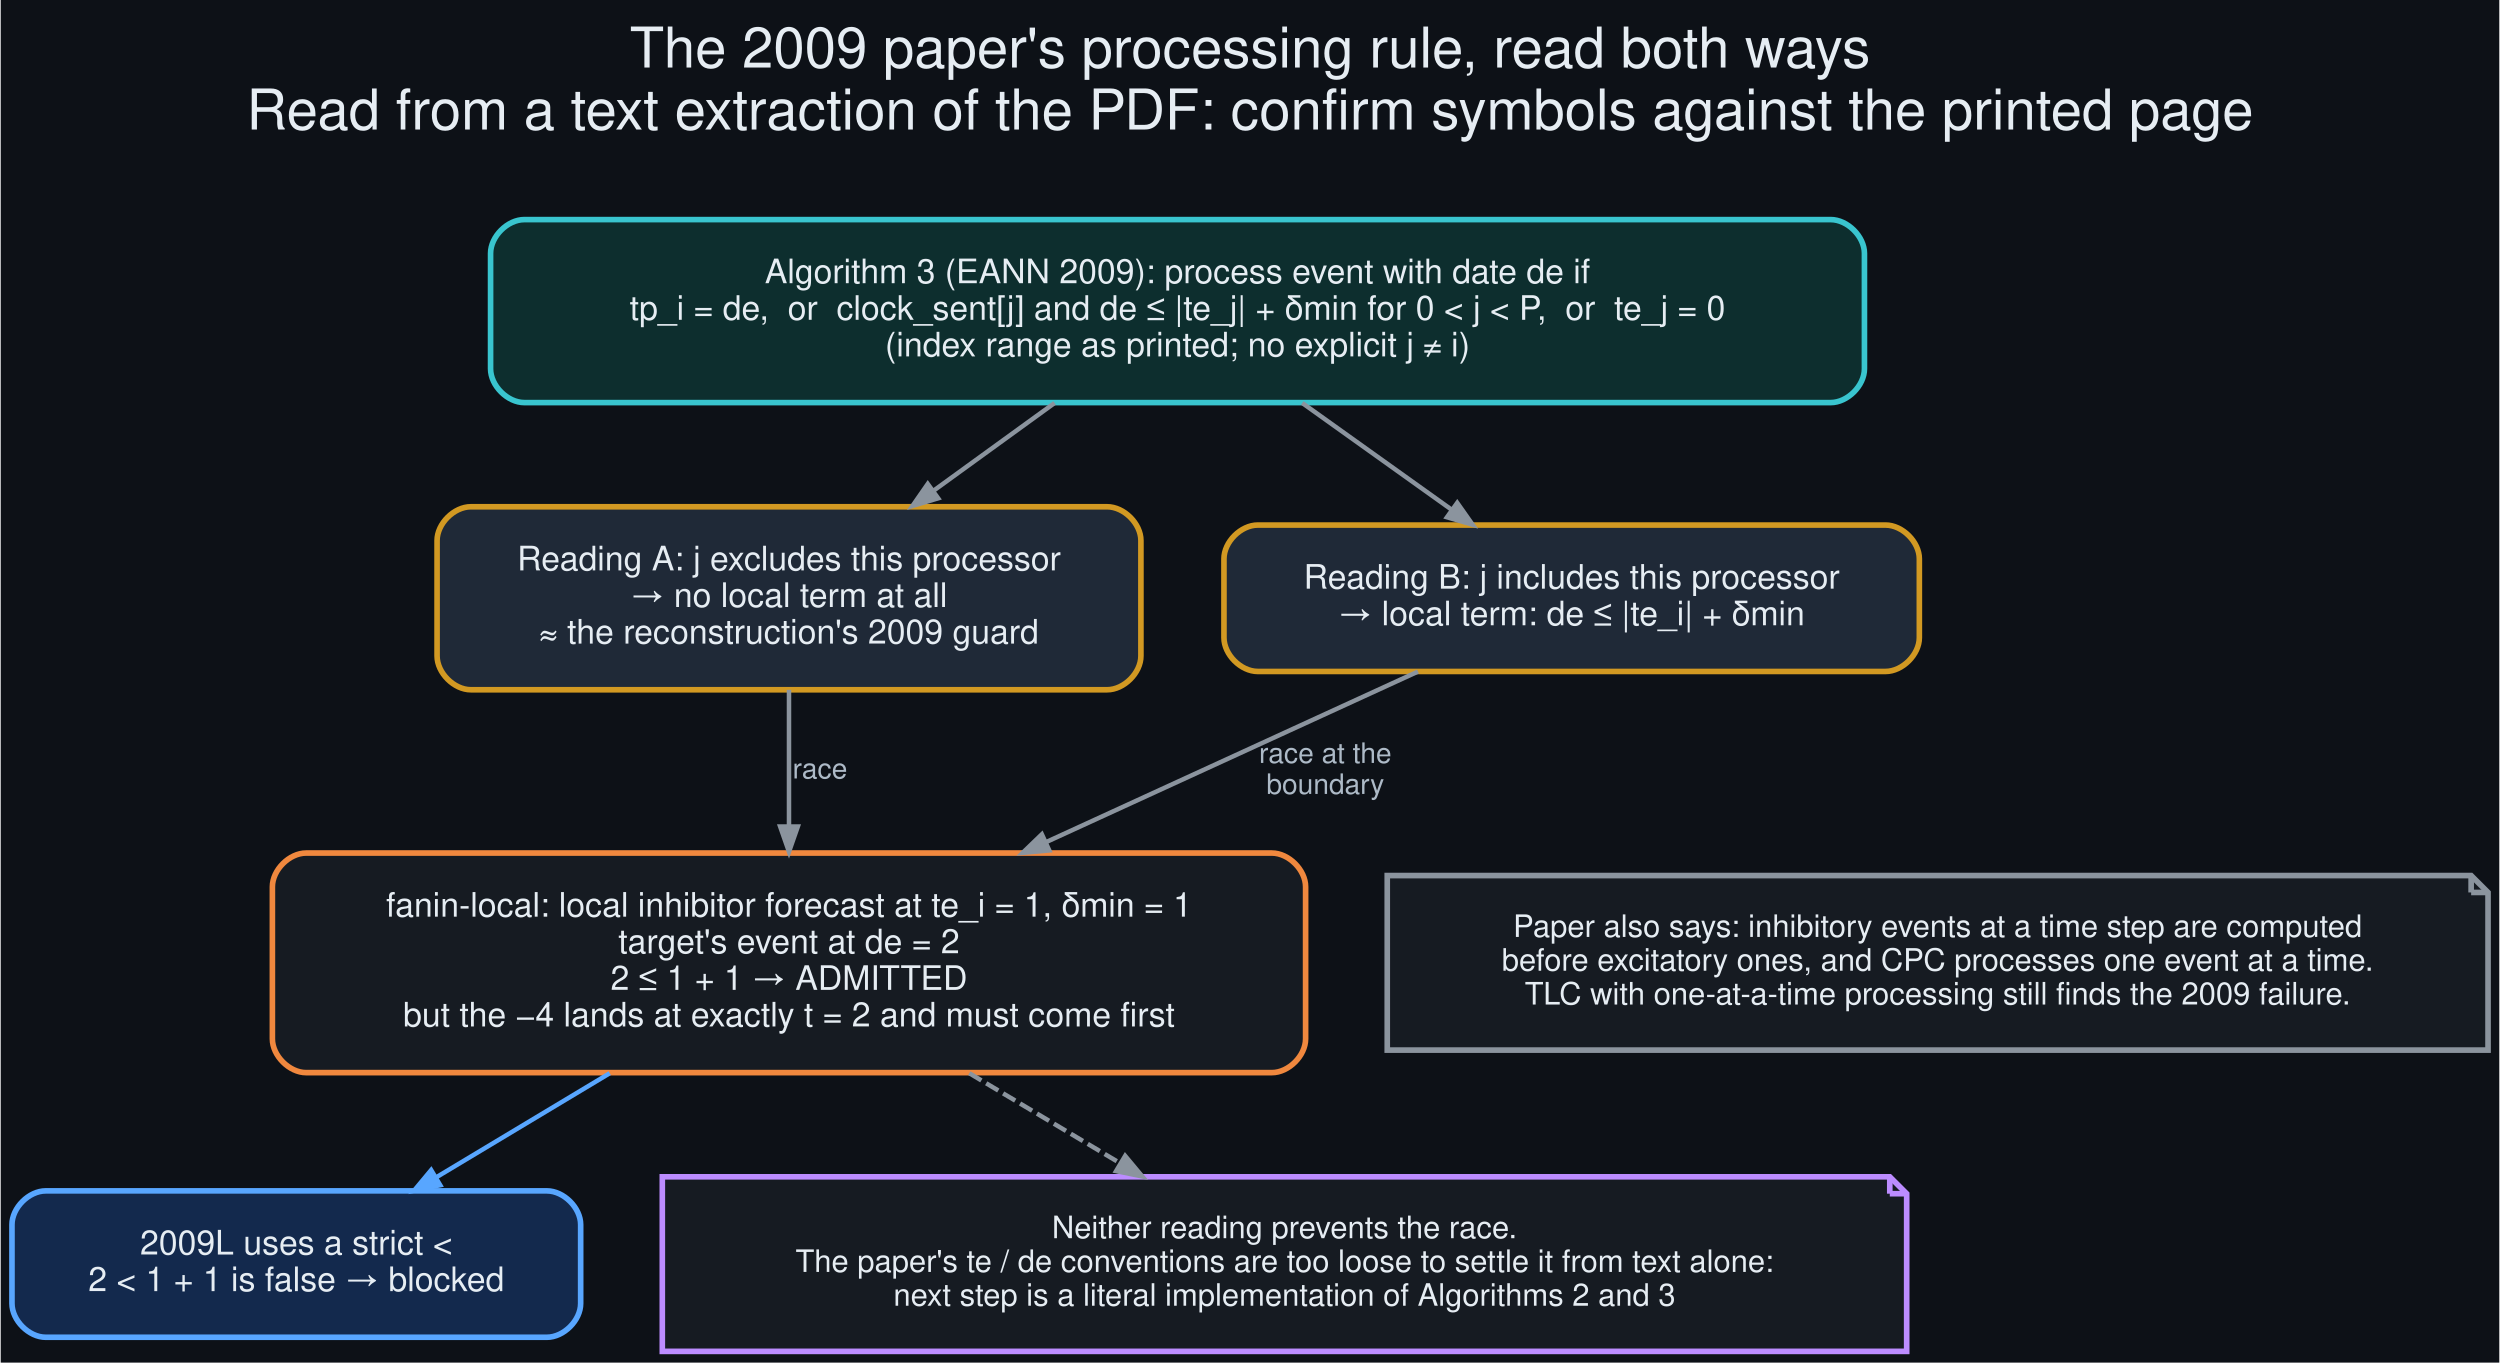
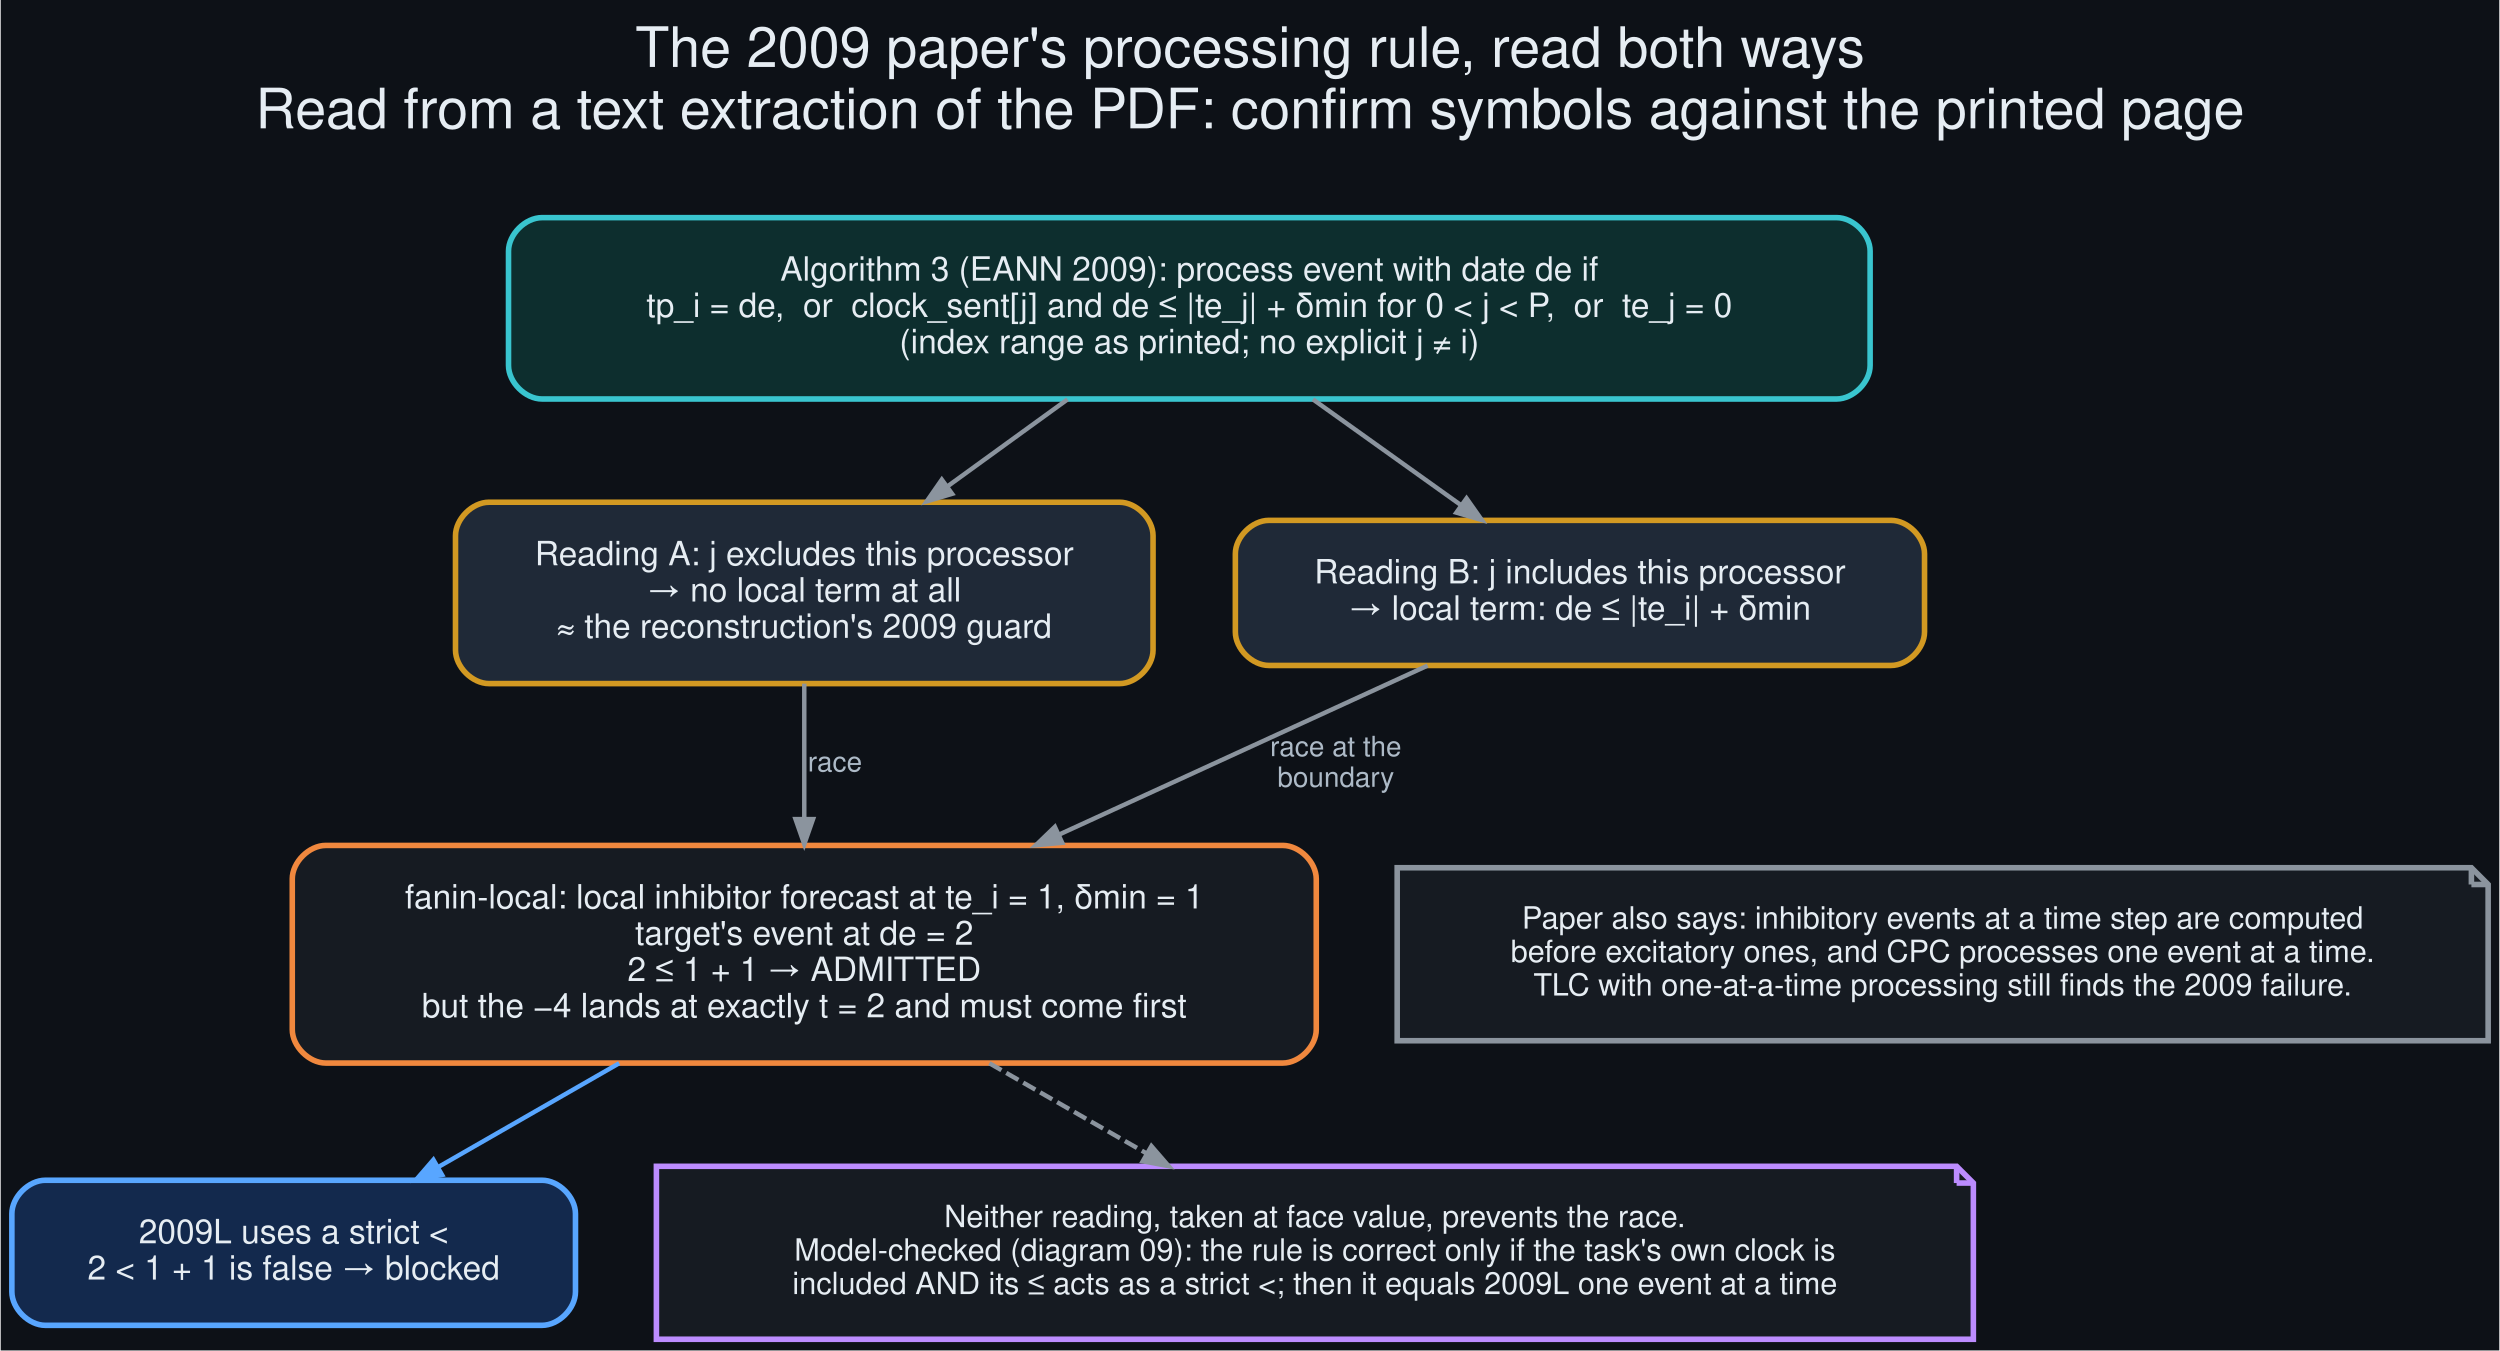
- <svg xmlns="http://www.w3.org/2000/svg" width="888pt" height="484pt" viewBox="0.00 0.00 887.50 484.00">
+ <svg xmlns="http://www.w3.org/2000/svg" width="896pt" height="484pt" viewBox="0.00 0.00 895.50 484.00">
  <g id="graph0" class="graph" transform="scale(1 1) rotate(0) translate(4 480)">
-     <polygon fill="#0d1117" stroke="transparent" points="-4,4 -4,-480 883.5,-480 883.5,4 -4,4" />
-     <text text-anchor="middle" x="439.75" y="-456" font-family="Helvetica,sans-Serif" font-size="20.00" fill="#e6edf3">The 2009 paper's processing rule, read both ways</text>
-     <text text-anchor="middle" x="439.75" y="-434" font-family="Helvetica,sans-Serif" font-size="20.00" fill="#e6edf3">Read from a text extraction of the PDF: confirm symbols against the printed page</text>
-     <text text-anchor="middle" x="439.75" y="-412" font-family="Helvetica,sans-Serif" font-size="20.00" fill="#e6edf3"> </text>
+     <polygon fill="#0d1117" stroke="transparent" points="-4,4 -4,-480 891.5,-480 891.5,4 -4,4" />
+     <text text-anchor="middle" x="443.75" y="-456" font-family="Helvetica,sans-Serif" font-size="20.00" fill="#e6edf3">The 2009 paper's processing rule, read both ways</text>
+     <text text-anchor="middle" x="443.75" y="-434" font-family="Helvetica,sans-Serif" font-size="20.00" fill="#e6edf3">Read from a text extraction of the PDF: confirm symbols against the printed page</text>
+     <text text-anchor="middle" x="443.75" y="-412" font-family="Helvetica,sans-Serif" font-size="20.00" fill="#e6edf3"> </text>
    <g id="node1" class="node">
-       <path fill="#0d2e2e" stroke="#39c5cf" stroke-width="2" d="M646,-402C646,-402 182,-402 182,-402 176,-402 170,-396 170,-390 170,-390 170,-349 170,-349 170,-343 176,-337 182,-337 182,-337 646,-337 646,-337 652,-337 658,-343 658,-349 658,-349 658,-390 658,-390 658,-396 652,-402 646,-402" />
-       <text text-anchor="middle" x="414" y="-379.4" font-family="Helvetica,sans-Serif" font-size="12.00" fill="#e6edf3">Algorithm 3 (EANN 2009): process event with date de if</text>
-       <text text-anchor="middle" x="414" y="-366.4" font-family="Helvetica,sans-Serif" font-size="12.00" fill="#e6edf3">tp_i = de,  or  clock_sent[j] and de ≤ |te_j| + δmin for 0 &lt; j &lt; P,  or  te_j = 0</text>
-       <text text-anchor="middle" x="414" y="-353.4" font-family="Helvetica,sans-Serif" font-size="12.00" fill="#e6edf3">(index range as printed; no explicit j ≠ i)</text>
+       <path fill="#0d2e2e" stroke="#39c5cf" stroke-width="2" d="M654,-402C654,-402 190,-402 190,-402 184,-402 178,-396 178,-390 178,-390 178,-349 178,-349 178,-343 184,-337 190,-337 190,-337 654,-337 654,-337 660,-337 666,-343 666,-349 666,-349 666,-390 666,-390 666,-396 660,-402 654,-402" />
+       <text text-anchor="middle" x="422" y="-379.4" font-family="Helvetica,sans-Serif" font-size="12.00" fill="#e6edf3">Algorithm 3 (EANN 2009): process event with date de if</text>
+       <text text-anchor="middle" x="422" y="-366.4" font-family="Helvetica,sans-Serif" font-size="12.00" fill="#e6edf3">tp_i = de,  or  clock_sent[j] and de ≤ |te_j| + δmin for 0 &lt; j &lt; P,  or  te_j = 0</text>
+       <text text-anchor="middle" x="422" y="-353.4" font-family="Helvetica,sans-Serif" font-size="12.00" fill="#e6edf3">(index range as printed; no explicit j ≠ i)</text>
    </g>
    <g id="node2" class="node">
-       <path fill="#1f2937" stroke="#d29922" stroke-width="2" d="M389,-300C389,-300 163,-300 163,-300 157,-300 151,-294 151,-288 151,-288 151,-247 151,-247 151,-241 157,-235 163,-235 163,-235 389,-235 389,-235 395,-235 401,-241 401,-247 401,-247 401,-288 401,-288 401,-294 395,-300 389,-300" />
-       <text text-anchor="middle" x="276" y="-277.4" font-family="Helvetica,sans-Serif" font-size="12.00" fill="#e6edf3">Reading A: j excludes this processor</text>
-       <text text-anchor="middle" x="276" y="-264.4" font-family="Helvetica,sans-Serif" font-size="12.00" fill="#e6edf3">→ no local term at all</text>
-       <text text-anchor="middle" x="276" y="-251.4" font-family="Helvetica,sans-Serif" font-size="12.00" fill="#e6edf3">≈ the reconstruction's 2009 guard</text>
+       <path fill="#1f2937" stroke="#d29922" stroke-width="2" d="M397,-300C397,-300 171,-300 171,-300 165,-300 159,-294 159,-288 159,-288 159,-247 159,-247 159,-241 165,-235 171,-235 171,-235 397,-235 397,-235 403,-235 409,-241 409,-247 409,-247 409,-288 409,-288 409,-294 403,-300 397,-300" />
+       <text text-anchor="middle" x="284" y="-277.4" font-family="Helvetica,sans-Serif" font-size="12.00" fill="#e6edf3">Reading A: j excludes this processor</text>
+       <text text-anchor="middle" x="284" y="-264.4" font-family="Helvetica,sans-Serif" font-size="12.00" fill="#e6edf3">→ no local term at all</text>
+       <text text-anchor="middle" x="284" y="-251.4" font-family="Helvetica,sans-Serif" font-size="12.00" fill="#e6edf3">≈ the reconstruction's 2009 guard</text>
    </g>
    <g id="edge1" class="edge">
-       <path fill="none" stroke="#8b949e" stroke-width="1.6" d="M370.34,-336.86C356.62,-326.92 341.35,-315.85 327.16,-305.57" />
-       <polygon fill="#8b949e" stroke="#8b949e" stroke-width="1.6" points="328.99,-303.01 319.85,-300.28 325.29,-308.11 328.99,-303.01" />
+       <path fill="none" stroke="#8b949e" stroke-width="1.6" d="M378.34,-336.86C364.62,-326.92 349.35,-315.85 335.16,-305.57" />
+       <polygon fill="#8b949e" stroke="#8b949e" stroke-width="1.6" points="336.99,-303.01 327.85,-300.28 333.29,-308.11 336.99,-303.01" />
    </g>
    <g id="node3" class="node">
-       <path fill="#1f2937" stroke="#d29922" stroke-width="2" d="M665.5,-293.5C665.5,-293.5 442.5,-293.5 442.5,-293.5 436.5,-293.5 430.5,-287.5 430.5,-281.5 430.5,-281.5 430.5,-253.5 430.5,-253.5 430.5,-247.5 436.5,-241.5 442.5,-241.5 442.5,-241.5 665.5,-241.5 665.5,-241.5 671.5,-241.5 677.5,-247.5 677.5,-253.5 677.5,-253.5 677.5,-281.5 677.5,-281.5 677.5,-287.5 671.5,-293.5 665.5,-293.5" />
-       <text text-anchor="middle" x="554" y="-270.9" font-family="Helvetica,sans-Serif" font-size="12.00" fill="#e6edf3">Reading B: j includes this processor</text>
-       <text text-anchor="middle" x="554" y="-257.9" font-family="Helvetica,sans-Serif" font-size="12.00" fill="#e6edf3">→ local term: de ≤ |te_i| + δmin</text>
+       <path fill="#1f2937" stroke="#d29922" stroke-width="2" d="M673.5,-293.5C673.5,-293.5 450.5,-293.5 450.5,-293.5 444.5,-293.5 438.5,-287.5 438.5,-281.5 438.5,-281.5 438.5,-253.5 438.5,-253.5 438.5,-247.5 444.5,-241.5 450.5,-241.5 450.5,-241.5 673.5,-241.5 673.5,-241.5 679.5,-241.5 685.5,-247.5 685.5,-253.5 685.5,-253.5 685.5,-281.5 685.5,-281.5 685.5,-287.5 679.5,-293.5 673.5,-293.5" />
+       <text text-anchor="middle" x="562" y="-270.9" font-family="Helvetica,sans-Serif" font-size="12.00" fill="#e6edf3">Reading B: j includes this processor</text>
+       <text text-anchor="middle" x="562" y="-257.9" font-family="Helvetica,sans-Serif" font-size="12.00" fill="#e6edf3">→ local term: de ≤ |te_i| + δmin</text>
    </g>
    <g id="edge2" class="edge">
-       <path fill="none" stroke="#8b949e" stroke-width="1.6" d="M458.3,-336.86C475.25,-324.75 494.53,-310.98 511.33,-298.98" />
-       <polygon fill="#8b949e" stroke="#8b949e" stroke-width="1.6" points="513.36,-301.4 518.85,-293.61 509.7,-296.27 513.36,-301.4" />
+       <path fill="none" stroke="#8b949e" stroke-width="1.6" d="M466.3,-336.86C483.25,-324.75 502.53,-310.98 519.33,-298.98" />
+       <polygon fill="#8b949e" stroke="#8b949e" stroke-width="1.6" points="521.36,-301.4 526.85,-293.61 517.7,-296.27 521.36,-301.4" />
    </g>
    <g id="node4" class="node">
-       <path fill="#161b22" stroke="#f0883e" stroke-width="2" d="M447.5,-177C447.5,-177 104.5,-177 104.5,-177 98.5,-177 92.5,-171 92.5,-165 92.5,-165 92.5,-111 92.5,-111 92.5,-105 98.5,-99 104.5,-99 104.5,-99 447.5,-99 447.5,-99 453.5,-99 459.5,-105 459.5,-111 459.5,-111 459.5,-165 459.5,-165 459.5,-171 453.5,-177 447.5,-177" />
-       <text text-anchor="middle" x="276" y="-154.4" font-family="Helvetica,sans-Serif" font-size="12.00" fill="#e6edf3">fanin-local: local inhibitor forecast at te_i = 1, δmin = 1</text>
-       <text text-anchor="middle" x="276" y="-141.4" font-family="Helvetica,sans-Serif" font-size="12.00" fill="#e6edf3">target's event at de = 2</text>
-       <text text-anchor="middle" x="276" y="-128.4" font-family="Helvetica,sans-Serif" font-size="12.00" fill="#e6edf3">2 ≤ 1 + 1 → ADMITTED</text>
-       <text text-anchor="middle" x="276" y="-115.4" font-family="Helvetica,sans-Serif" font-size="12.00" fill="#e6edf3">but the −4 lands at exactly t = 2 and must come first</text>
+       <path fill="#161b22" stroke="#f0883e" stroke-width="2" d="M455.5,-177C455.5,-177 112.5,-177 112.5,-177 106.5,-177 100.5,-171 100.5,-165 100.5,-165 100.5,-111 100.5,-111 100.5,-105 106.5,-99 112.5,-99 112.5,-99 455.5,-99 455.5,-99 461.5,-99 467.5,-105 467.5,-111 467.5,-111 467.5,-165 467.5,-165 467.5,-171 461.5,-177 455.5,-177" />
+       <text text-anchor="middle" x="284" y="-154.4" font-family="Helvetica,sans-Serif" font-size="12.00" fill="#e6edf3">fanin-local: local inhibitor forecast at te_i = 1, δmin = 1</text>
+       <text text-anchor="middle" x="284" y="-141.4" font-family="Helvetica,sans-Serif" font-size="12.00" fill="#e6edf3">target's event at de = 2</text>
+       <text text-anchor="middle" x="284" y="-128.4" font-family="Helvetica,sans-Serif" font-size="12.00" fill="#e6edf3">2 ≤ 1 + 1 → ADMITTED</text>
+       <text text-anchor="middle" x="284" y="-115.4" font-family="Helvetica,sans-Serif" font-size="12.00" fill="#e6edf3">but the −4 lands at exactly t = 2 and must come first</text>
    </g>
    <g id="edge3" class="edge">
-       <path fill="none" stroke="#8b949e" stroke-width="1.6" d="M276,-234.98C276,-220.44 276,-202.85 276,-186.72" />
-       <polygon fill="#8b949e" stroke="#8b949e" stroke-width="1.6" points="279.15,-186.43 276,-177.43 272.85,-186.43 279.15,-186.43" />
-       <text text-anchor="middle" x="287" y="-203.5" font-family="Helvetica,sans-Serif" font-size="10.00" fill="#adbac7">race</text>
+       <path fill="none" stroke="#8b949e" stroke-width="1.6" d="M284,-234.98C284,-220.44 284,-202.85 284,-186.72" />
+       <polygon fill="#8b949e" stroke="#8b949e" stroke-width="1.6" points="287.15,-186.43 284,-177.43 280.85,-186.43 287.15,-186.43" />
+       <text text-anchor="middle" x="295" y="-203.5" font-family="Helvetica,sans-Serif" font-size="10.00" fill="#adbac7">race</text>
    </g>
    <g id="edge4" class="edge">
-       <path fill="none" stroke="#8b949e" stroke-width="1.6" d="M499.41,-241.46C461.82,-224.23 410.99,-200.91 367.31,-180.88" />
-       <polygon fill="#8b949e" stroke="#8b949e" stroke-width="1.6" points="368.45,-177.93 358.96,-177.05 365.82,-183.66 368.45,-177.93" />
-       <text text-anchor="middle" x="466.5" y="-209" font-family="Helvetica,sans-Serif" font-size="10.00" fill="#adbac7">race at the</text>
-       <text text-anchor="middle" x="466.5" y="-198" font-family="Helvetica,sans-Serif" font-size="10.00" fill="#adbac7">boundary</text>
+       <path fill="none" stroke="#8b949e" stroke-width="1.6" d="M507.41,-241.46C469.82,-224.23 418.99,-200.91 375.31,-180.88" />
+       <polygon fill="#8b949e" stroke="#8b949e" stroke-width="1.6" points="376.45,-177.93 366.96,-177.05 373.82,-183.66 376.45,-177.93" />
+       <text text-anchor="middle" x="474.5" y="-209" font-family="Helvetica,sans-Serif" font-size="10.00" fill="#adbac7">race at the</text>
+       <text text-anchor="middle" x="474.5" y="-198" font-family="Helvetica,sans-Serif" font-size="10.00" fill="#adbac7">boundary</text>
    </g>
    <g id="node7" class="node">
-       <polygon fill="#161b22" stroke="#8b949e" stroke-width="2" points="873.5,-169 488.5,-169 488.5,-107 879.5,-107 879.5,-163 873.5,-169" />
-       <polyline fill="none" stroke="#8b949e" stroke-width="2" points="873.5,-169 873.5,-163 " />
-       <polyline fill="none" stroke="#8b949e" stroke-width="2" points="879.5,-163 873.5,-163 " />
-       <text text-anchor="middle" x="684" y="-147.2" font-family="Helvetica,sans-Serif" font-size="11.00" fill="#e6edf3">Paper also says: inhibitory events at a time step are computed</text>
-       <text text-anchor="middle" x="684" y="-135.2" font-family="Helvetica,sans-Serif" font-size="11.00" fill="#e6edf3">before excitatory ones, and CPC processes one event at a time.</text>
-       <text text-anchor="middle" x="684" y="-123.2" font-family="Helvetica,sans-Serif" font-size="11.00" fill="#e6edf3">TLC with one-at-a-time processing still finds the 2009 failure.</text>
+       <polygon fill="#161b22" stroke="#8b949e" stroke-width="2" points="881.5,-169 496.5,-169 496.5,-107 887.5,-107 887.5,-163 881.5,-169" />
+       <polyline fill="none" stroke="#8b949e" stroke-width="2" points="881.5,-169 881.5,-163 " />
+       <polyline fill="none" stroke="#8b949e" stroke-width="2" points="887.5,-163 881.5,-163 " />
+       <text text-anchor="middle" x="692" y="-147.2" font-family="Helvetica,sans-Serif" font-size="11.00" fill="#e6edf3">Paper also says: inhibitory events at a time step are computed</text>
+       <text text-anchor="middle" x="692" y="-135.2" font-family="Helvetica,sans-Serif" font-size="11.00" fill="#e6edf3">before excitatory ones, and CPC processes one event at a time.</text>
+       <text text-anchor="middle" x="692" y="-123.2" font-family="Helvetica,sans-Serif" font-size="11.00" fill="#e6edf3">TLC with one-at-a-time processing still finds the 2009 failure.</text>
    </g>
    <g id="node5" class="node">
      <path fill="#13294d" stroke="#58a6ff" stroke-width="2" d="M190,-57C190,-57 12,-57 12,-57 6,-57 0,-51 0,-45 0,-45 0,-17 0,-17 0,-11 6,-5 12,-5 12,-5 190,-5 190,-5 196,-5 202,-11 202,-17 202,-17 202,-45 202,-45 202,-51 196,-57 190,-57" />
      <text text-anchor="middle" x="101" y="-34.4" font-family="Helvetica,sans-Serif" font-size="12.00" fill="#e6edf3">2009L uses a strict &lt;</text>
      <text text-anchor="middle" x="101" y="-21.4" font-family="Helvetica,sans-Serif" font-size="12.00" fill="#e6edf3">2 &lt; 1 + 1 is false → blocked</text>
    </g>
    <g id="edge5" class="edge">
-       <path fill="none" stroke="#58a6ff" stroke-width="1.6" d="M212.33,-98.8C191.97,-86.58 169.75,-73.25 150.55,-61.73" />
-       <polygon fill="#58a6ff" stroke="#58a6ff" stroke-width="1.6" points="152.14,-59.01 142.8,-57.08 148.9,-64.41 152.14,-59.01" />
+       <path fill="none" stroke="#58a6ff" stroke-width="1.6" d="M217.67,-98.94C196.27,-86.66 172.88,-73.24 152.69,-61.66" />
+       <polygon fill="#58a6ff" stroke="#58a6ff" stroke-width="1.6" points="154.21,-58.9 144.84,-57.15 151.08,-64.36 154.21,-58.9" />
    </g>
    <g id="node6" class="node">
-       <polygon fill="#161b22" stroke="#bc8cff" stroke-width="2" points="667,-62 231,-62 231,0 673,0 673,-56 667,-62" />
-       <polyline fill="none" stroke="#bc8cff" stroke-width="2" points="667,-62 667,-56 " />
-       <polyline fill="none" stroke="#bc8cff" stroke-width="2" points="673,-56 667,-56 " />
-       <text text-anchor="middle" x="452" y="-40.2" font-family="Helvetica,sans-Serif" font-size="11.00" fill="#e6edf3">Neither reading prevents the race.</text>
-       <text text-anchor="middle" x="452" y="-28.2" font-family="Helvetica,sans-Serif" font-size="11.00" fill="#e6edf3">The paper's te / de conventions are too loose to settle it from text alone:</text>
-       <text text-anchor="middle" x="452" y="-16.2" font-family="Helvetica,sans-Serif" font-size="11.00" fill="#e6edf3">next step is a literal implementation of Algorithms 2 and 3</text>
+       <polygon fill="#161b22" stroke="#bc8cff" stroke-width="2" points="697,-62 231,-62 231,0 703,0 703,-56 697,-62" />
+       <polyline fill="none" stroke="#bc8cff" stroke-width="2" points="697,-62 697,-56 " />
+       <polyline fill="none" stroke="#bc8cff" stroke-width="2" points="703,-56 697,-56 " />
+       <text text-anchor="middle" x="467" y="-40.2" font-family="Helvetica,sans-Serif" font-size="11.00" fill="#e6edf3">Neither reading, taken at face value, prevents the race.</text>
+       <text text-anchor="middle" x="467" y="-28.2" font-family="Helvetica,sans-Serif" font-size="11.00" fill="#e6edf3">Model-checked (diagram 09): the rule is correct only if the task's own clock is</text>
+       <text text-anchor="middle" x="467" y="-16.2" font-family="Helvetica,sans-Serif" font-size="11.00" fill="#e6edf3">included AND its ≤ acts as a strict &lt;; then it equals 2009L one event at a time</text>
    </g>
    <g id="edge6" class="edge">
-       <path fill="none" stroke="#8b949e" stroke-width="1.6" stroke-dasharray="5,2" d="M340.04,-98.8C357.6,-88.32 376.53,-77.02 393.75,-66.75" />
-       <polygon fill="#8b949e" stroke="#8b949e" stroke-width="1.6" points="395.41,-69.43 401.52,-62.11 392.18,-64.02 395.41,-69.43" />
+       <path fill="none" stroke="#8b949e" stroke-width="1.6" stroke-dasharray="5,2" d="M350.33,-98.94C368.69,-88.41 388.52,-77.03 406.52,-66.7" />
+       <polygon fill="#8b949e" stroke="#8b949e" stroke-width="1.6" points="408.42,-69.24 414.66,-62.03 405.29,-63.78 408.42,-69.24" />
    </g>
  </g>
</svg>
